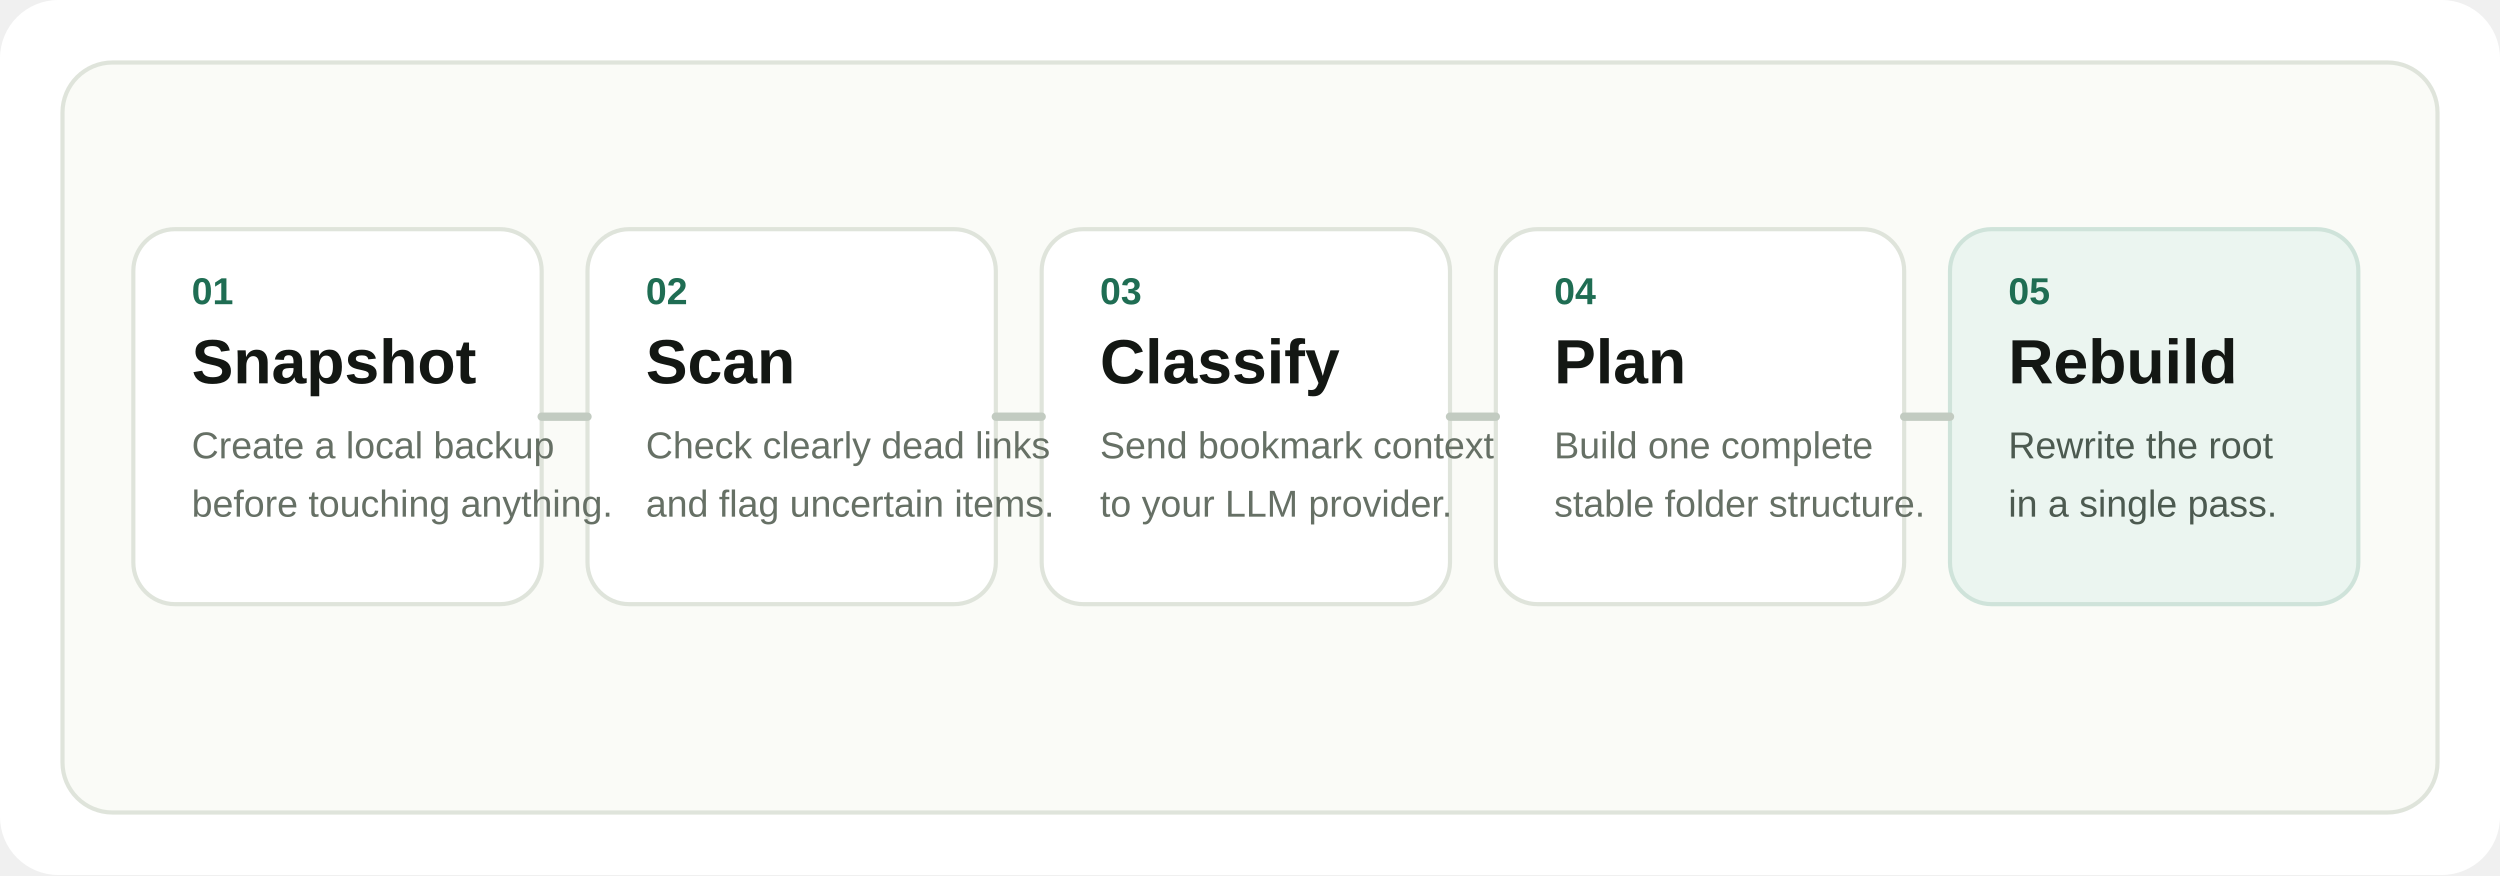
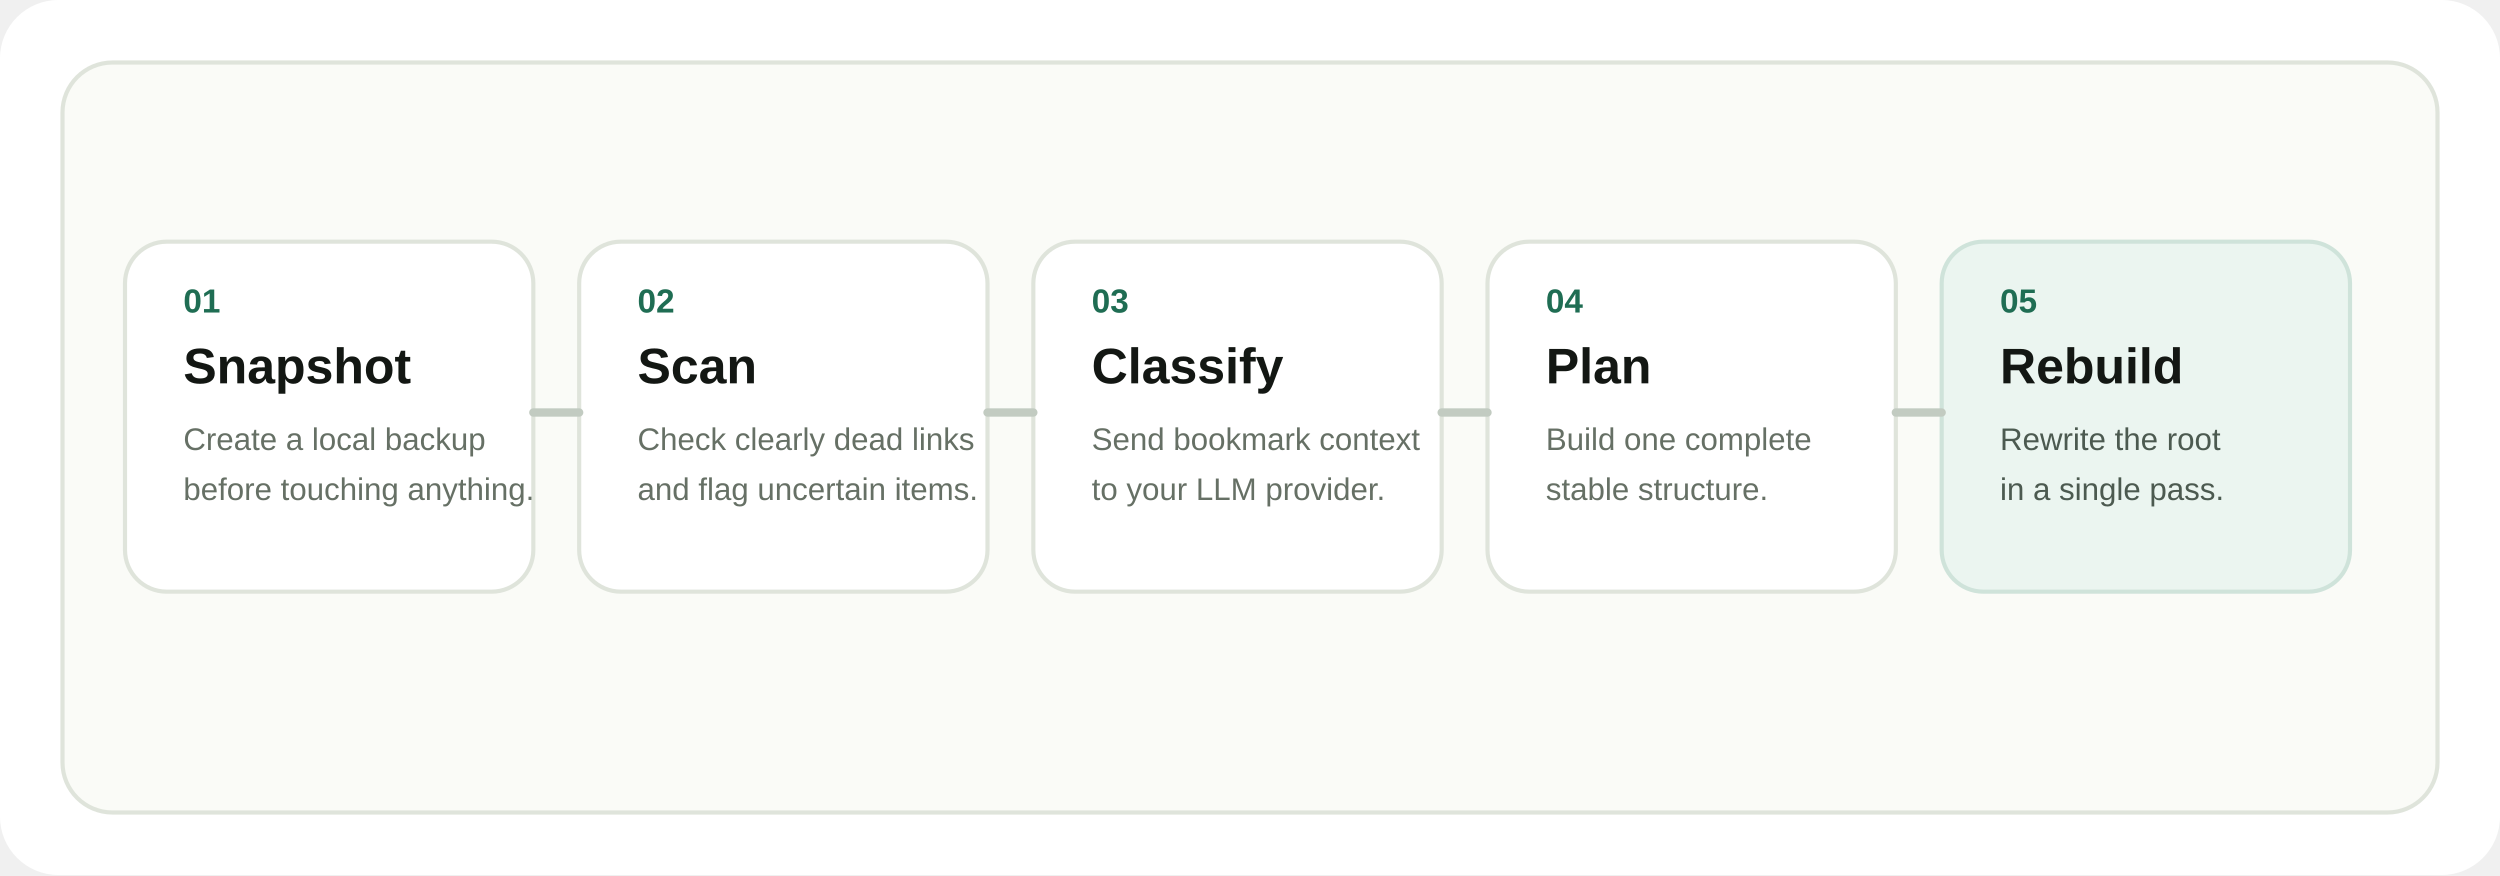
<svg xmlns="http://www.w3.org/2000/svg" width="1200" height="420" viewBox="0 0 1200 420" fill="none">
  <rect width="1200" height="420" rx="28" fill="#FFFFFF" />
  <rect x="30" y="30" width="1140" height="360" rx="24" fill="#FAFBF7" stroke="#DFE4DB" stroke-width="2" />
-   <rect x="64" y="110" width="196" height="180" rx="20" fill="#FFFFFF" stroke="#DFE4DB" stroke-width="2" />
-   <rect x="282" y="110" width="196" height="180" rx="20" fill="#FFFFFF" stroke="#DFE4DB" stroke-width="2" />
-   <rect x="500" y="110" width="196" height="180" rx="20" fill="#FFFFFF" stroke="#DFE4DB" stroke-width="2" />
-   <rect x="718" y="110" width="196" height="180" rx="20" fill="#FFFFFF" stroke="#DFE4DB" stroke-width="2" />
-   <rect x="936" y="110" width="196" height="180" rx="20" fill="#EBF5F0" stroke="#CFE3DA" stroke-width="2" />
-   <text x="92" y="146" fill="#1F6D53" font-family="Arial, sans-serif" font-size="18" font-weight="700">01</text>
-   <text x="92" y="184" fill="#131713" font-family="Arial, sans-serif" font-size="30" font-weight="700">Snapshot</text>
-   <text x="92" y="220" fill="#667065" font-family="Arial, sans-serif" font-size="18">Create a local backup</text>
-   <text x="92" y="248" fill="#667065" font-family="Arial, sans-serif" font-size="18">before touching anything.</text>
-   <text x="310" y="146" fill="#1F6D53" font-family="Arial, sans-serif" font-size="18" font-weight="700">02</text>
-   <text x="310" y="184" fill="#131713" font-family="Arial, sans-serif" font-size="30" font-weight="700">Scan</text>
-   <text x="310" y="220" fill="#667065" font-family="Arial, sans-serif" font-size="18">Check clearly dead links</text>
-   <text x="310" y="248" fill="#667065" font-family="Arial, sans-serif" font-size="18">and flag uncertain items.</text>
-   <text x="528" y="146" fill="#1F6D53" font-family="Arial, sans-serif" font-size="18" font-weight="700">03</text>
-   <text x="528" y="184" fill="#131713" font-family="Arial, sans-serif" font-size="30" font-weight="700">Classify</text>
-   <text x="528" y="220" fill="#667065" font-family="Arial, sans-serif" font-size="18">Send bookmark context</text>
-   <text x="528" y="248" fill="#667065" font-family="Arial, sans-serif" font-size="18">to your LLM provider.</text>
-   <text x="746" y="146" fill="#1F6D53" font-family="Arial, sans-serif" font-size="18" font-weight="700">04</text>
-   <text x="746" y="184" fill="#131713" font-family="Arial, sans-serif" font-size="30" font-weight="700">Plan</text>
-   <text x="746" y="220" fill="#667065" font-family="Arial, sans-serif" font-size="18">Build one complete</text>
-   <text x="746" y="248" fill="#667065" font-family="Arial, sans-serif" font-size="18">stable folder structure.</text>
-   <text x="964" y="146" fill="#1F6D53" font-family="Arial, sans-serif" font-size="18" font-weight="700">05</text>
-   <text x="964" y="184" fill="#131713" font-family="Arial, sans-serif" font-size="30" font-weight="700">Rebuild</text>
-   <text x="964" y="220" fill="#4C5A50" font-family="Arial, sans-serif" font-size="18">Rewrite the root</text>
-   <text x="964" y="248" fill="#4C5A50" font-family="Arial, sans-serif" font-size="18">in a single pass.</text>
-   <path d="M260 200H282" stroke="#C2CBC1" stroke-width="4" stroke-linecap="round" />
-   <path d="M478 200H500" stroke="#C2CBC1" stroke-width="4" stroke-linecap="round" />
-   <path d="M696 200H718" stroke="#C2CBC1" stroke-width="4" stroke-linecap="round" />
-   <path d="M914 200H936" stroke="#C2CBC1" stroke-width="4" stroke-linecap="round" />
+   <rect x="60" y="116" width="196" height="168" rx="20" fill="#FFFFFF" stroke="#DFE4DB" stroke-width="2" />
+   <rect x="278" y="116" width="196" height="168" rx="20" fill="#FFFFFF" stroke="#DFE4DB" stroke-width="2" />
+   <rect x="496" y="116" width="196" height="168" rx="20" fill="#FFFFFF" stroke="#DFE4DB" stroke-width="2" />
+   <rect x="714" y="116" width="196" height="168" rx="20" fill="#FFFFFF" stroke="#DFE4DB" stroke-width="2" />
+   <rect x="932" y="116" width="196" height="168" rx="20" fill="#EBF5F0" stroke="#CFE3DA" stroke-width="2" />
+   <text x="88" y="150" fill="#1F6D53" font-family="Arial, sans-serif" font-size="16" font-weight="700">01</text>
+   <text x="88" y="184" fill="#131713" font-family="Arial, sans-serif" font-size="24" font-weight="700">Snapshot</text>
+   <text x="88" y="216" fill="#667065" font-family="Arial, sans-serif" font-size="15">Create a local backup</text>
+   <text x="88" y="240" fill="#667065" font-family="Arial, sans-serif" font-size="15">before touching anything.</text>
+   <text x="306" y="150" fill="#1F6D53" font-family="Arial, sans-serif" font-size="16" font-weight="700">02</text>
+   <text x="306" y="184" fill="#131713" font-family="Arial, sans-serif" font-size="24" font-weight="700">Scan</text>
+   <text x="306" y="216" fill="#667065" font-family="Arial, sans-serif" font-size="15">Check clearly dead links</text>
+   <text x="306" y="240" fill="#667065" font-family="Arial, sans-serif" font-size="15">and flag uncertain items.</text>
+   <text x="524" y="150" fill="#1F6D53" font-family="Arial, sans-serif" font-size="16" font-weight="700">03</text>
+   <text x="524" y="184" fill="#131713" font-family="Arial, sans-serif" font-size="24" font-weight="700">Classify</text>
+   <text x="524" y="216" fill="#667065" font-family="Arial, sans-serif" font-size="15">Send bookmark context</text>
+   <text x="524" y="240" fill="#667065" font-family="Arial, sans-serif" font-size="15">to your LLM provider.</text>
+   <text x="742" y="150" fill="#1F6D53" font-family="Arial, sans-serif" font-size="16" font-weight="700">04</text>
+   <text x="742" y="184" fill="#131713" font-family="Arial, sans-serif" font-size="24" font-weight="700">Plan</text>
+   <text x="742" y="216" fill="#667065" font-family="Arial, sans-serif" font-size="15">Build one complete</text>
+   <text x="742" y="240" fill="#667065" font-family="Arial, sans-serif" font-size="15">stable structure.</text>
+   <text x="960" y="150" fill="#1F6D53" font-family="Arial, sans-serif" font-size="16" font-weight="700">05</text>
+   <text x="960" y="184" fill="#131713" font-family="Arial, sans-serif" font-size="24" font-weight="700">Rebuild</text>
+   <text x="960" y="216" fill="#4C5A50" font-family="Arial, sans-serif" font-size="15">Rewrite the root</text>
+   <text x="960" y="240" fill="#4C5A50" font-family="Arial, sans-serif" font-size="15">in a single pass.</text>
+   <path d="M256 198H278" stroke="#C2CBC1" stroke-width="4" stroke-linecap="round" />
+   <path d="M474 198H496" stroke="#C2CBC1" stroke-width="4" stroke-linecap="round" />
+   <path d="M692 198H714" stroke="#C2CBC1" stroke-width="4" stroke-linecap="round" />
+   <path d="M910 198H932" stroke="#C2CBC1" stroke-width="4" stroke-linecap="round" />
</svg>
